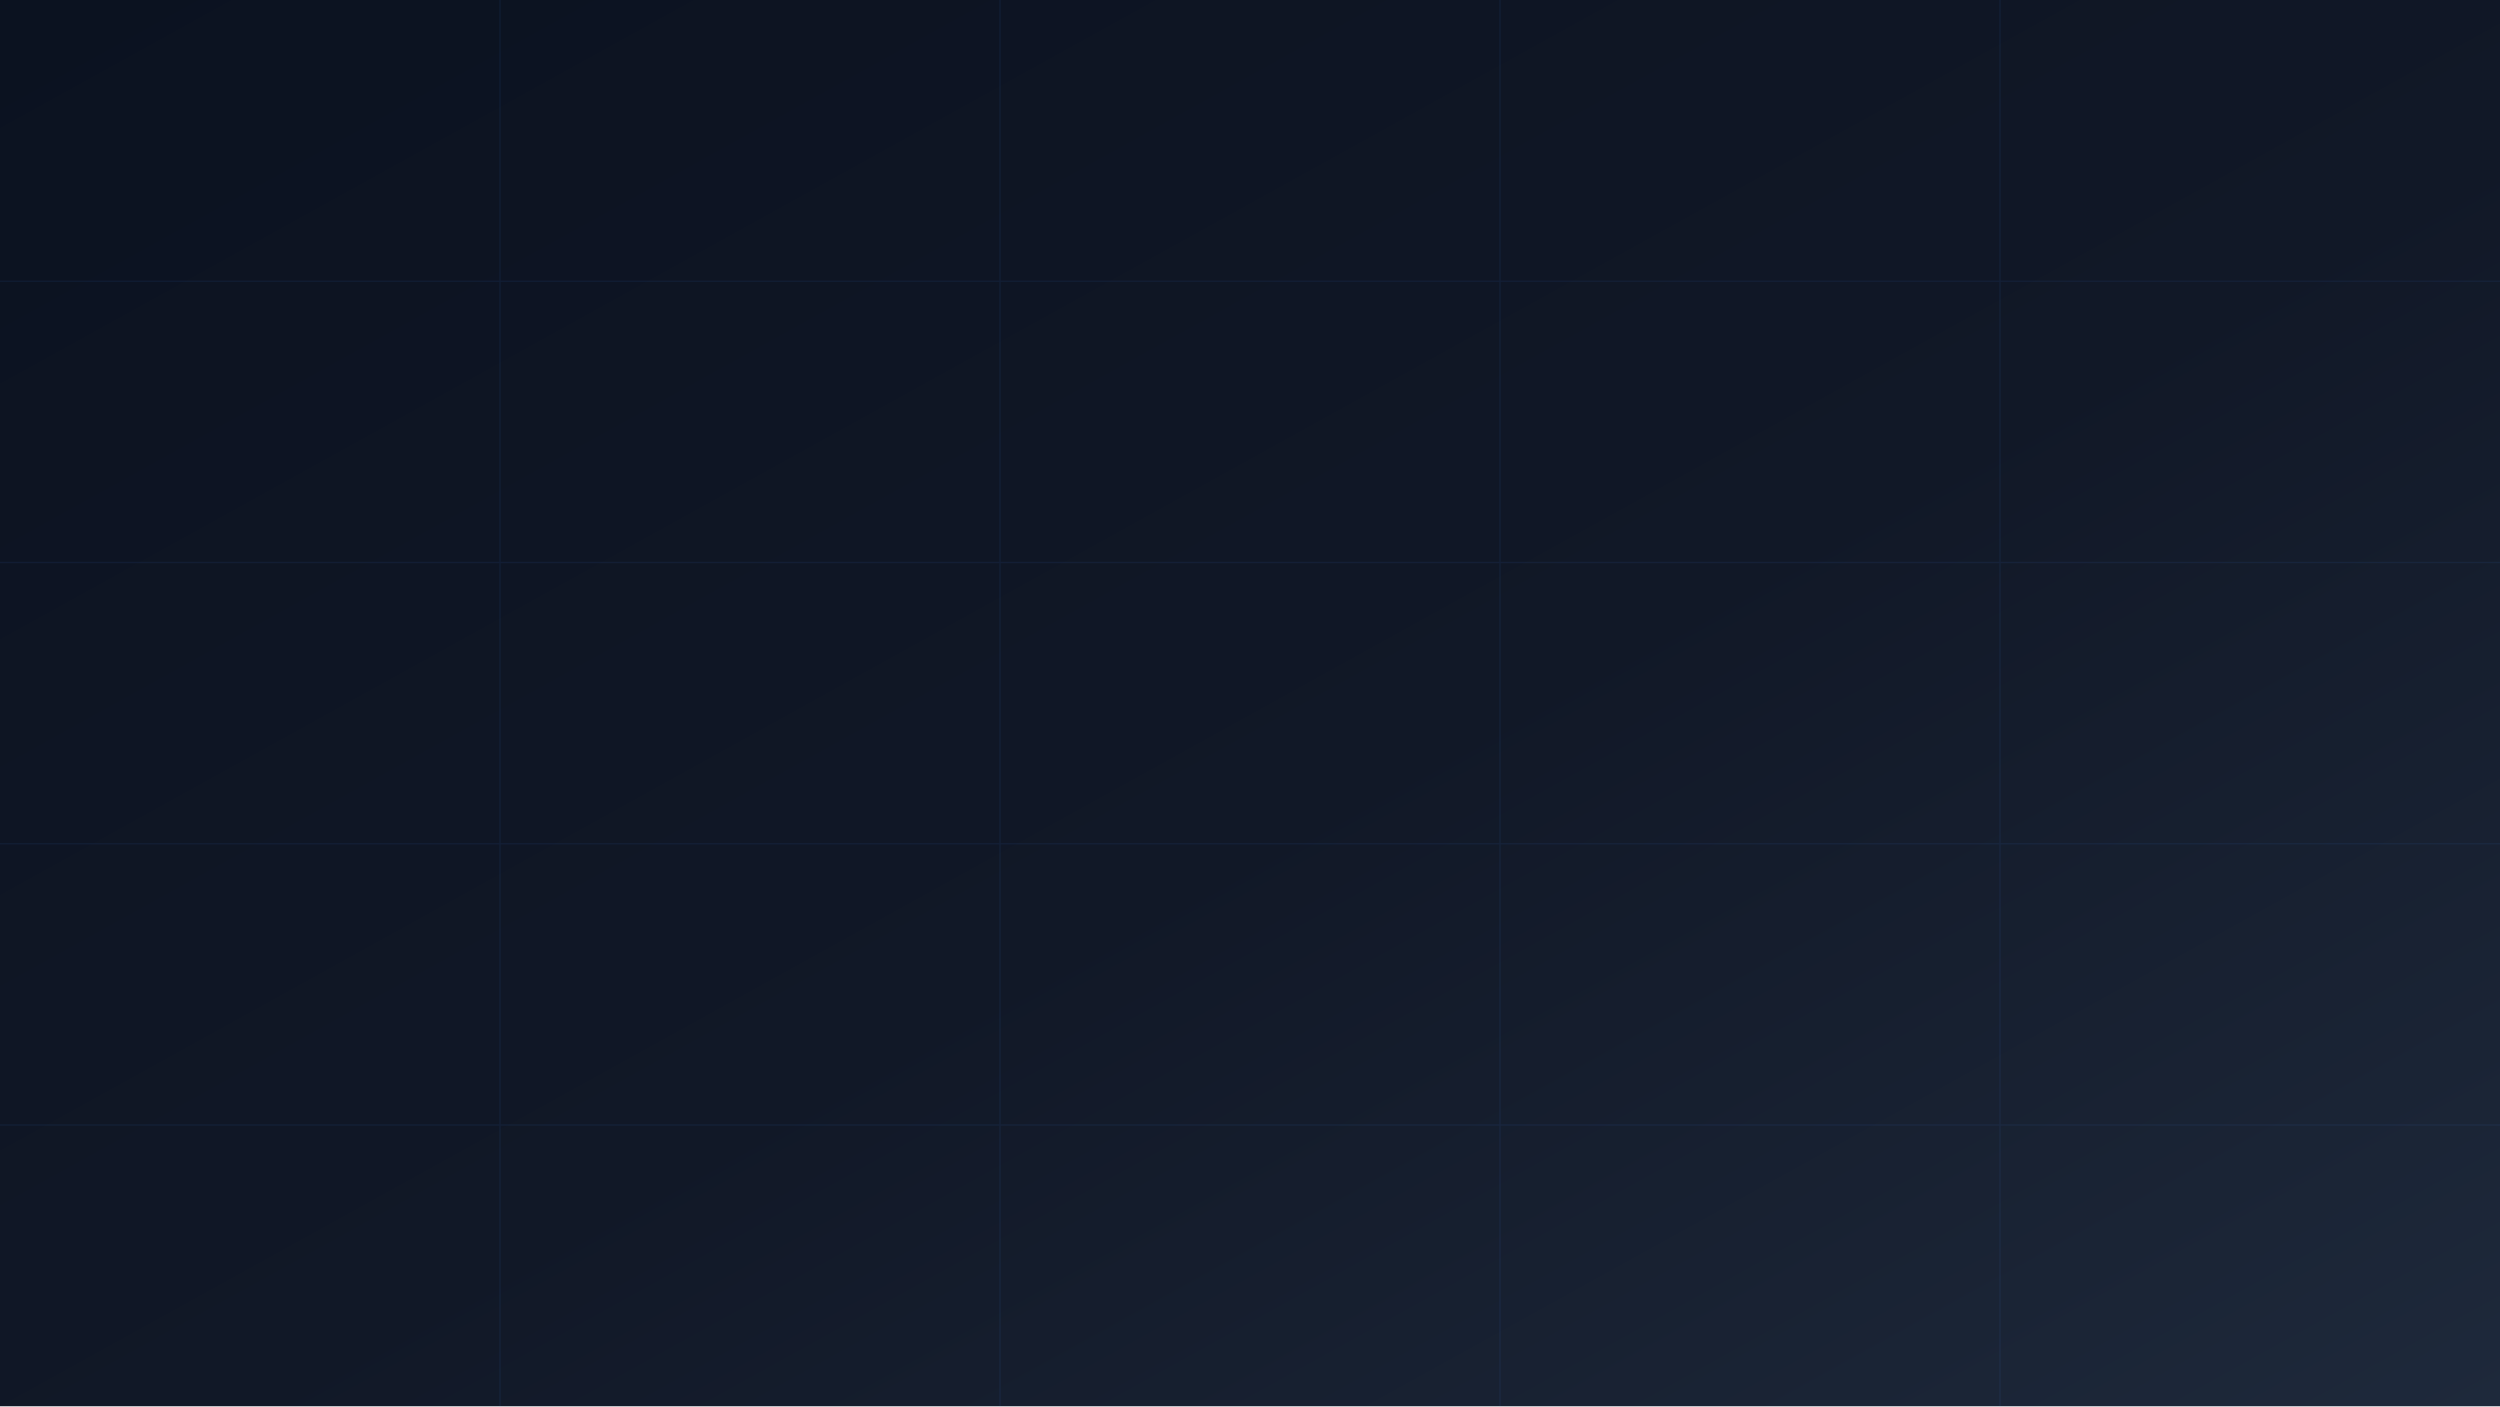
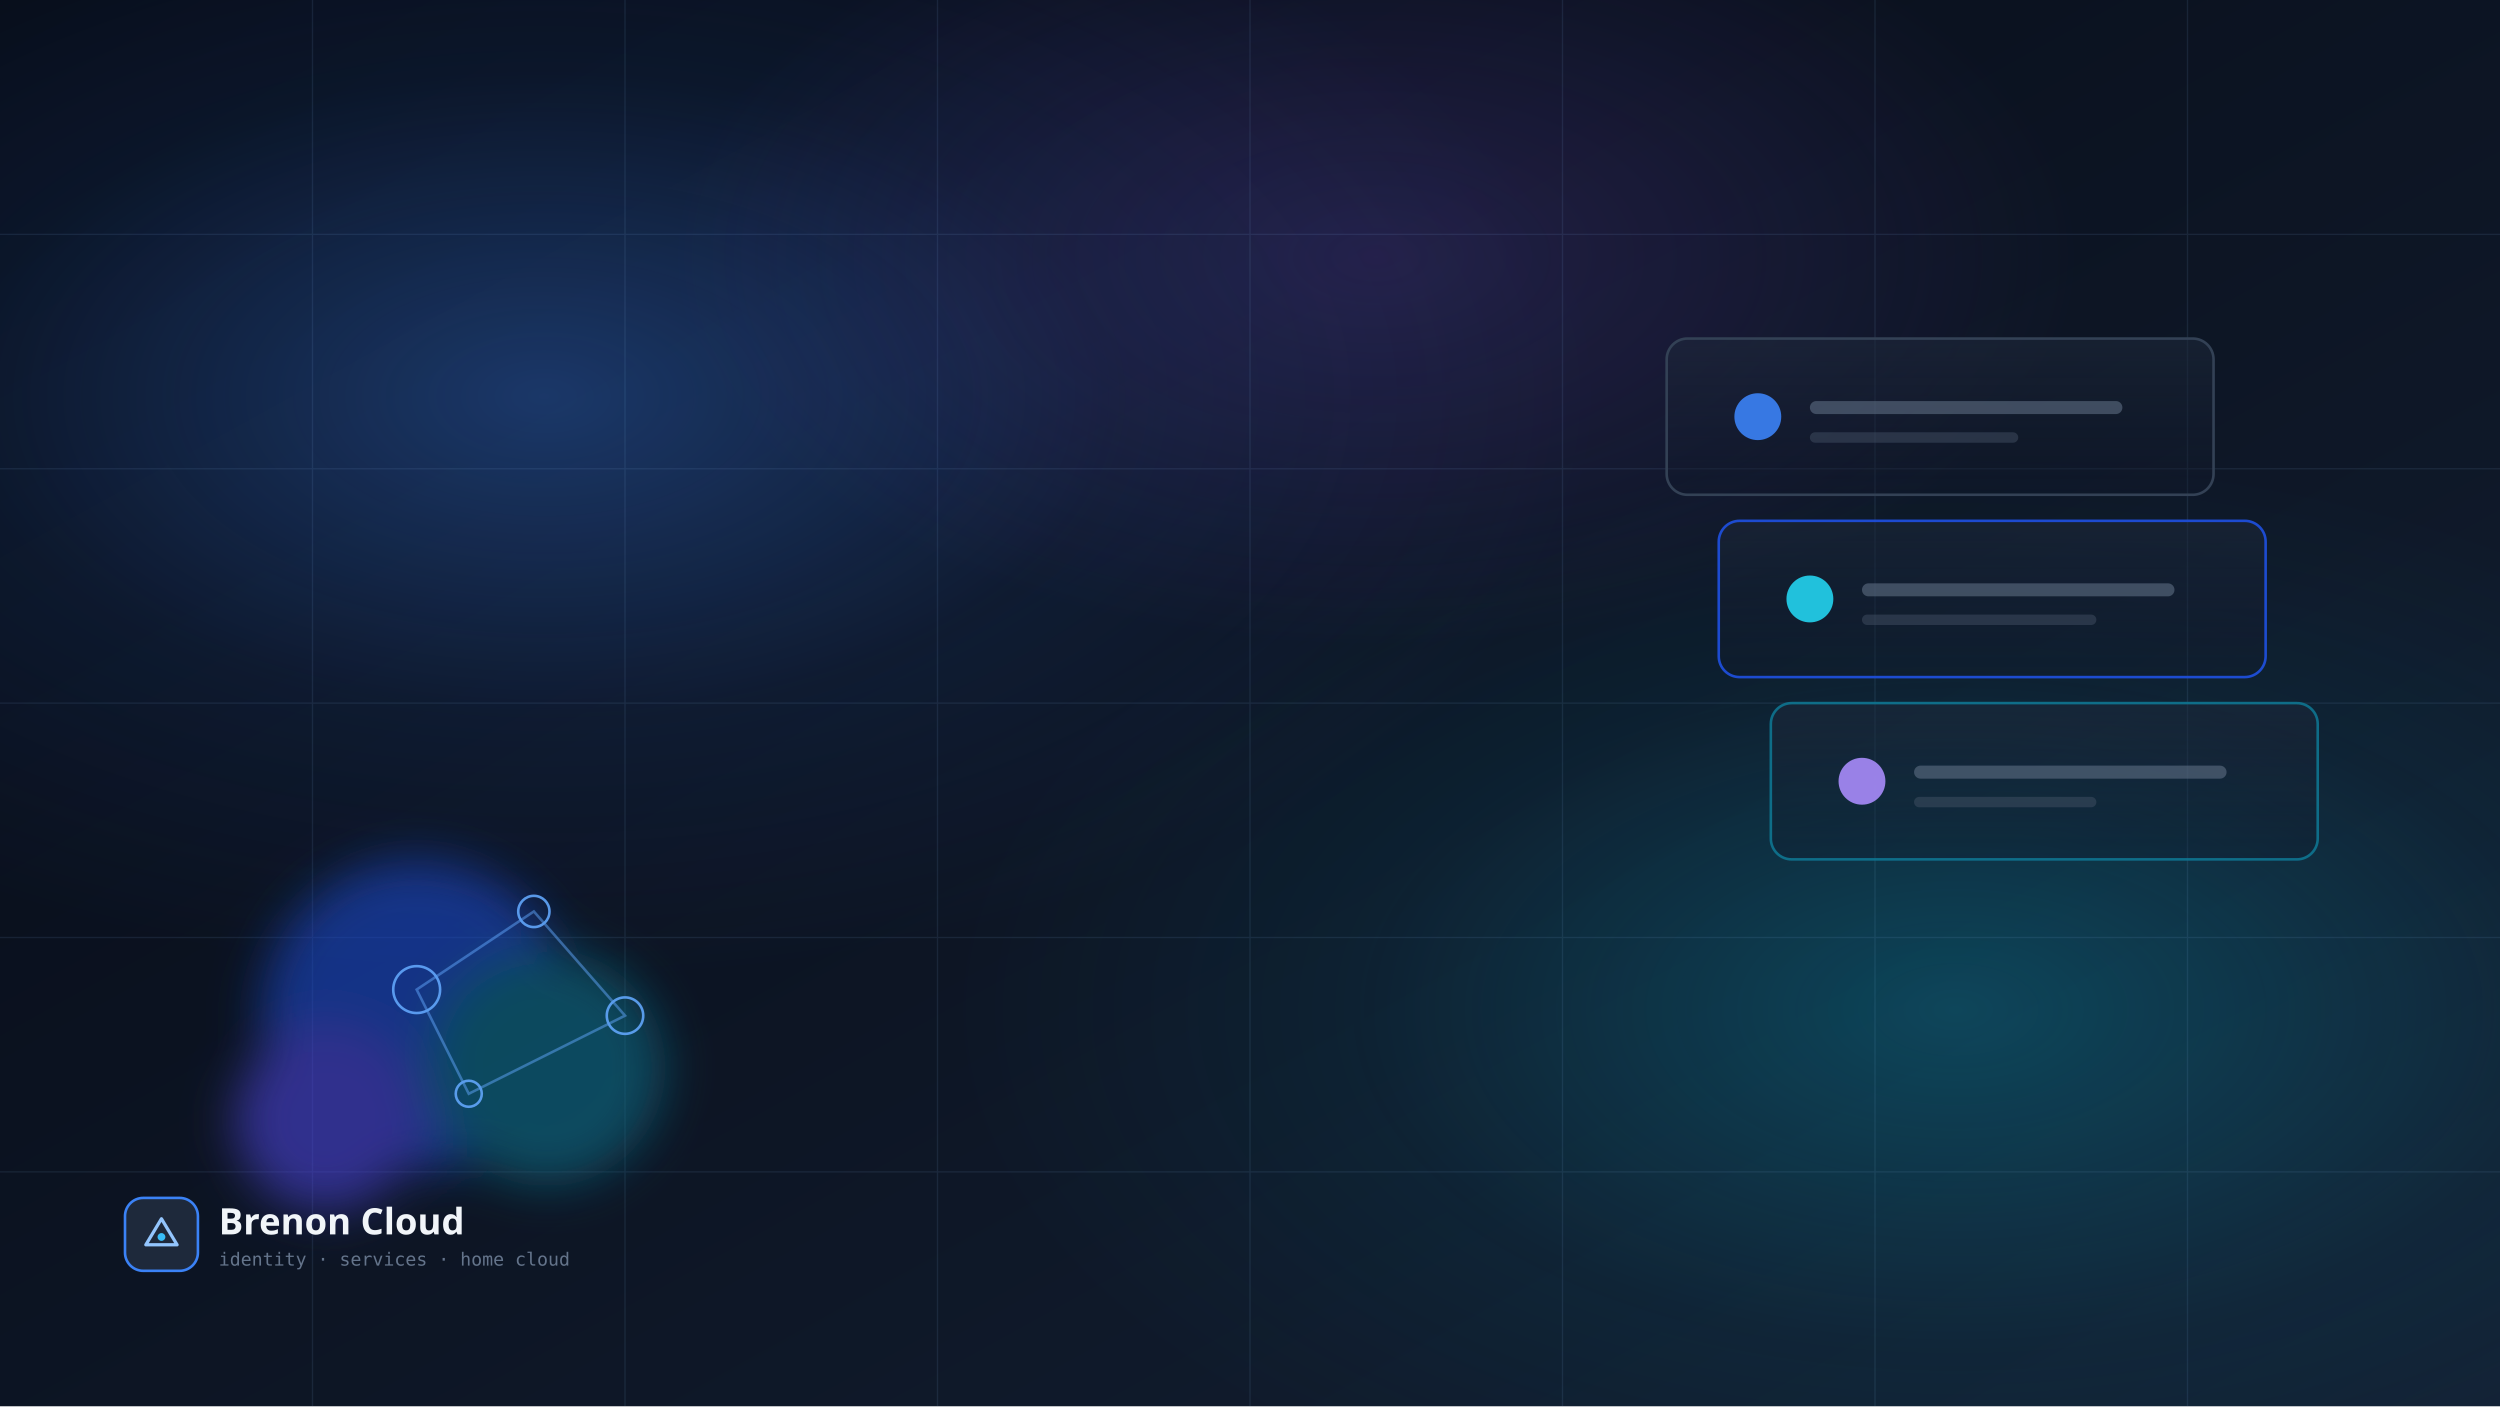
<svg xmlns="http://www.w3.org/2000/svg" viewBox="0 0 1920 1080" width="1920" height="1080" preserveAspectRatio="xMidYMid slice">
  <defs>
-     <linearGradient id="bg" x1="0%" y1="0%" x2="100%" y2="100%">
-       <stop offset="0%" stop-color="#0b1220" />
-       <stop offset="55%" stop-color="#111827" />
-       <stop offset="100%" stop-color="#1e293b" />
+     <linearGradient id="sky" x1="0%" y1="0%" x2="100%" y2="100%">
+       <stop offset="0%" stop-color="#060b16" />
+       <stop offset="40%" stop-color="#0b1220" />
+       <stop offset="100%" stop-color="#132033" />
    </linearGradient>
+     <radialGradient id="glowA" cx="22%" cy="28%" r="42%">
+       <stop offset="0%" stop-color="#3b82f6" stop-opacity="0.35" />
+       <stop offset="55%" stop-color="#3b82f6" stop-opacity="0.08" />
+       <stop offset="100%" stop-color="#3b82f6" stop-opacity="0" />
+     </radialGradient>
+     <radialGradient id="glowB" cx="78%" cy="72%" r="40%">
+       <stop offset="0%" stop-color="#06b6d4" stop-opacity="0.28" />
+       <stop offset="60%" stop-color="#06b6d4" stop-opacity="0.06" />
+       <stop offset="100%" stop-color="#06b6d4" stop-opacity="0" />
+     </radialGradient>
+     <radialGradient id="glowC" cx="55%" cy="18%" r="28%">
+       <stop offset="0%" stop-color="#8b5cf6" stop-opacity="0.18" />
+       <stop offset="100%" stop-color="#8b5cf6" stop-opacity="0" />
+     </radialGradient>
+     <linearGradient id="panel" x1="0%" y1="0%" x2="0%" y2="100%">
+       <stop offset="0%" stop-color="#1e293b" stop-opacity="0.55" />
+       <stop offset="100%" stop-color="#0f172a" stop-opacity="0.35" />
+     </linearGradient>
+     <filter id="soft" x="-20%" y="-20%" width="140%" height="140%">
+       <feGaussianBlur stdDeviation="18" />
+     </filter>
  </defs>
-   <rect width="1920" height="1080" fill="url(#bg)" />
-   <g opacity="0.08" stroke="#3b82f6" stroke-width="1">
-     <line x1="0" y1="216" x2="1920" y2="216" />
-     <line x1="0" y1="432" x2="1920" y2="432" />
-     <line x1="0" y1="648" x2="1920" y2="648" />
-     <line x1="0" y1="864" x2="1920" y2="864" />
-     <line x1="384" y1="0" x2="384" y2="1080" />
-     <line x1="768" y1="0" x2="768" y2="1080" />
-     <line x1="1152" y1="0" x2="1152" y2="1080" />
-     <line x1="1536" y1="0" x2="1536" y2="1080" />
+   <rect width="1920" height="1080" fill="url(#sky)" />
+   <rect width="1920" height="1080" fill="url(#glowA)" />
+   <rect width="1920" height="1080" fill="url(#glowB)" />
+   <rect width="1920" height="1080" fill="url(#glowC)" />
+   <g opacity="0.10" stroke="#93c5fd" stroke-width="1">
+     <path d="M0 180 H1920 M0 360 H1920 M0 540 H1920 M0 720 H1920 M0 900 H1920" />
+     <path d="M240 0 V1080 M480 0 V1080 M720 0 V1080 M960 0 V1080 M1200 0 V1080 M1440 0 V1080 M1680 0 V1080" />
+   </g>
+   <g opacity="0.55" filter="url(#soft)">
+     <circle cx="320" cy="780" r="120" fill="#1d4ed8" />
+     <circle cx="420" cy="820" r="90" fill="#0e7490" />
+     <circle cx="250" cy="860" r="70" fill="#4f46e5" />
+   </g>
+   <g opacity="0.9" fill="none" stroke="#60a5fa" stroke-width="2">
+     <circle cx="320" cy="760" r="18" />
+     <circle cx="410" cy="700" r="12" />
+     <circle cx="480" cy="780" r="14" />
+     <circle cx="360" cy="840" r="10" />
+     <path d="M320 760 L410 700 L480 780 L360 840 Z" stroke-opacity="0.55" />
+   </g>
+   <g transform="translate(1280 220)">
+     <rect x="0" y="40" width="420" height="120" rx="16" fill="url(#panel)" stroke="#334155" stroke-width="2" />
+     <rect x="40" y="180" width="420" height="120" rx="16" fill="url(#panel)" stroke="#1d4ed8" stroke-width="2" opacity="0.95" />
+     <rect x="80" y="320" width="420" height="120" rx="16" fill="url(#panel)" stroke="#0e7490" stroke-width="2" opacity="0.9" />
+     <circle cx="70" cy="100" r="18" fill="#3b82f6" opacity="0.9" />
+     <circle cx="110" cy="240" r="18" fill="#22d3ee" opacity="0.9" />
+     <circle cx="150" cy="380" r="18" fill="#a78bfa" opacity="0.9" />
+     <rect x="110" y="88" width="240" height="10" rx="5" fill="#64748b" opacity="0.55" />
+     <rect x="110" y="112" width="160" height="8" rx="4" fill="#475569" opacity="0.45" />
+     <rect x="150" y="228" width="240" height="10" rx="5" fill="#64748b" opacity="0.55" />
+     <rect x="150" y="252" width="180" height="8" rx="4" fill="#475569" opacity="0.45" />
+     <rect x="190" y="368" width="240" height="10" rx="5" fill="#64748b" opacity="0.55" />
+     <rect x="190" y="392" width="140" height="8" rx="4" fill="#475569" opacity="0.45" />
+   </g>
+   <g transform="translate(96 920)">
+     <rect width="56" height="56" rx="14" fill="#1e293b" stroke="#3b82f6" stroke-width="2" />
+     <path d="M16 36 L28 16 L40 36 Z" fill="none" stroke="#93c5fd" stroke-width="2.5" stroke-linejoin="round" />
+     <circle cx="28" cy="30" r="3" fill="#38bdf8" />
+     <text x="72" y="28" fill="#f1f5f9" font-family="ui-sans-serif, system-ui, sans-serif" font-size="28" font-weight="700">Brenon Cloud</text>
+     <text x="72" y="52" fill="#64748b" font-family="ui-monospace, monospace" font-size="14">identity · services · home cloud</text>
  </g>
</svg>
